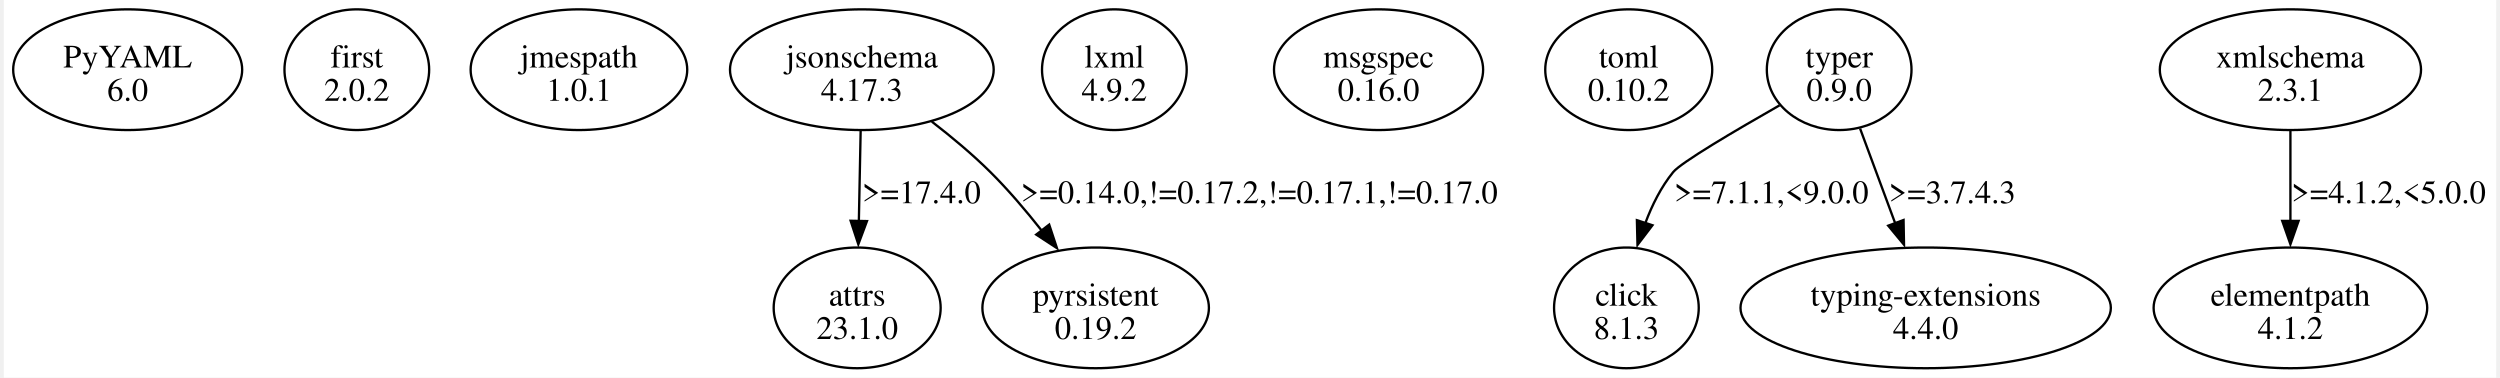
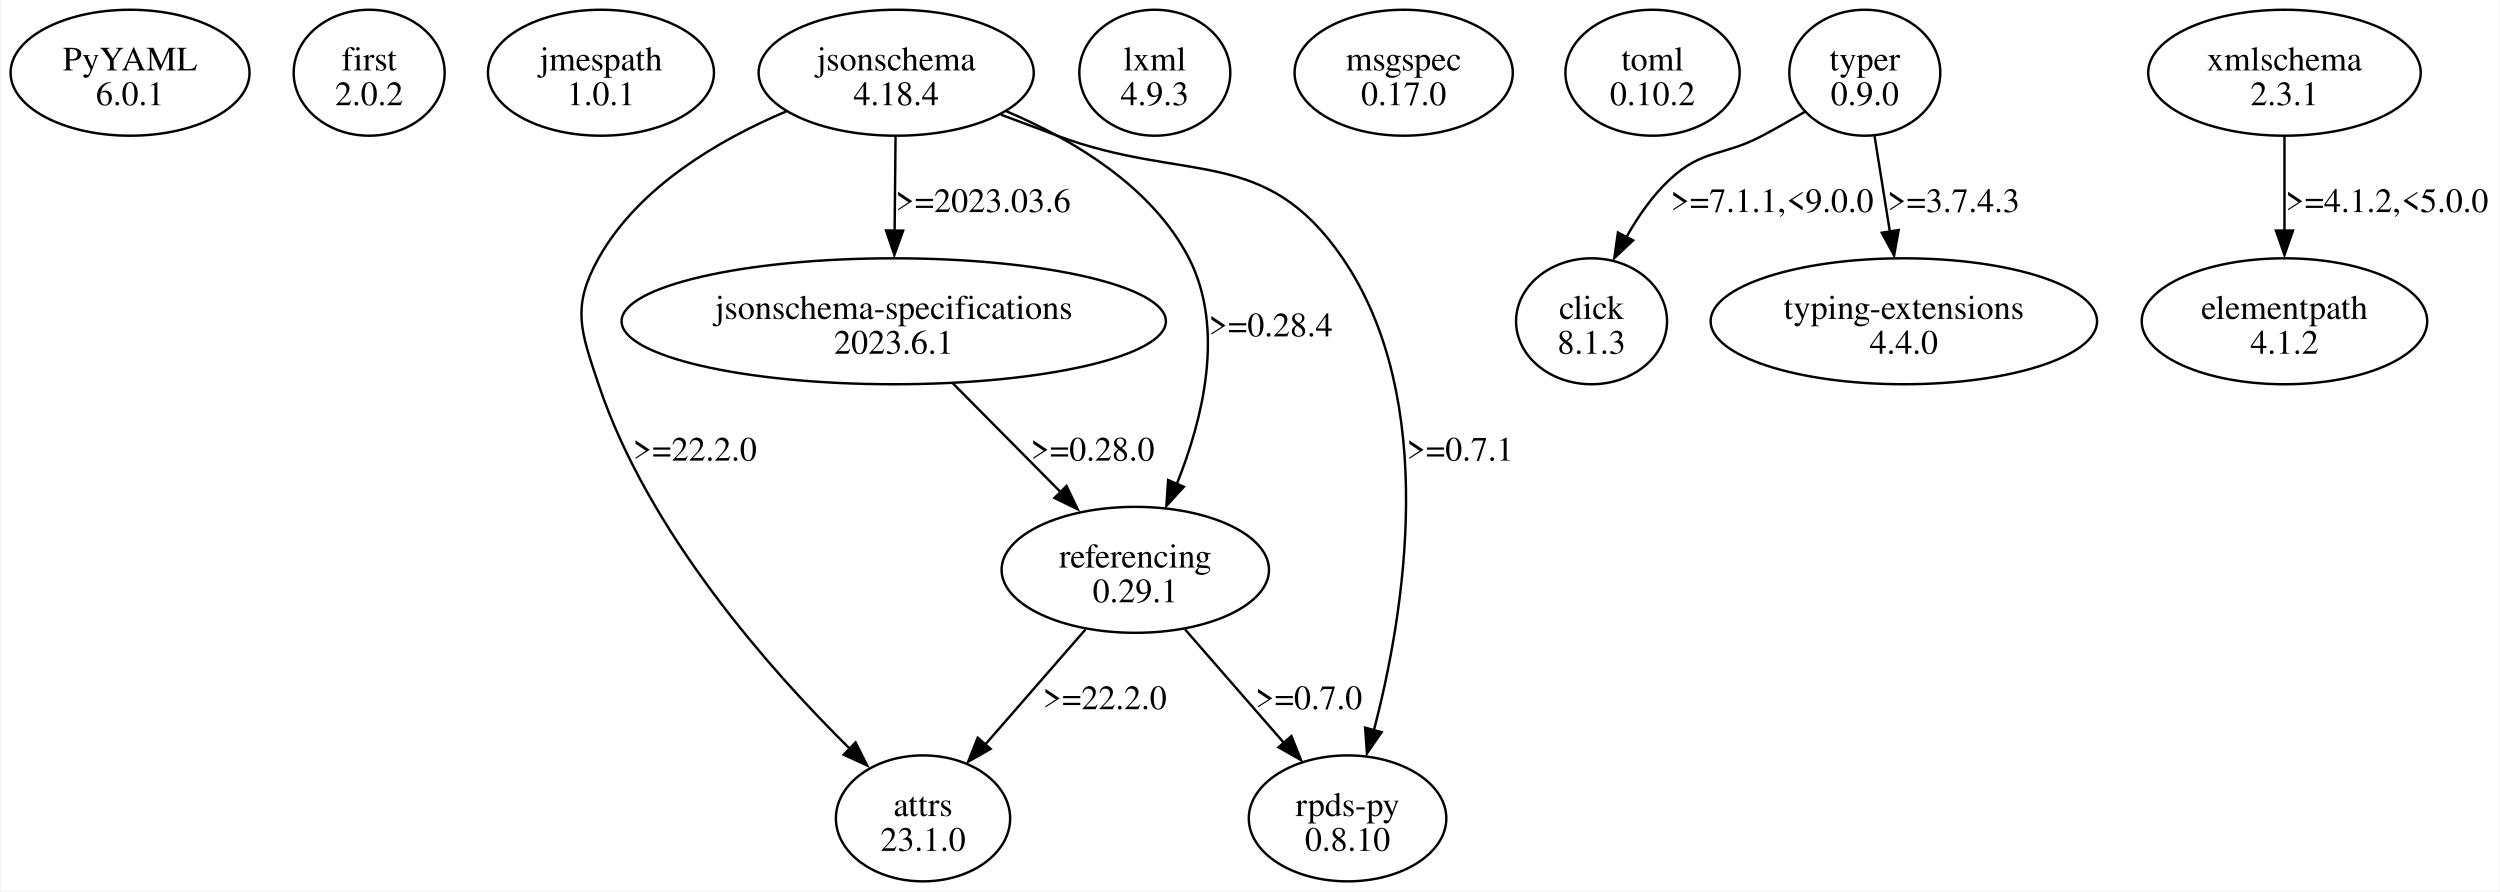
- <svg xmlns="http://www.w3.org/2000/svg" width="1066pt" height="161pt" viewBox="0.00 0.00 1065.97 161.49">
-   <g id="graph0" class="graph" transform="scale(1 1) rotate(0) translate(4 157.49)">
-     <polygon fill="white" stroke="none" points="-4,4 -4,-157.49 1061.97,-157.49 1061.97,4 -4,4" />
+ <svg xmlns="http://www.w3.org/2000/svg" width="1024pt" height="365pt" viewBox="0.00 0.00 1023.97 365.23">
+   <g id="graph0" class="graph" transform="scale(1 1) rotate(0) translate(4 361.23)">
+     <polygon fill="white" stroke="none" points="-4,4 -4,-361.23 1019.97,-361.23 1019.97,4 -4,4" />
    <g id="node1" class="node">
-       <ellipse fill="none" stroke="black" cx="48.97" cy="-127.68" rx="48.97" ry="25.81" />
-       <text text-anchor="middle" x="48.97" y="-128.63" font-family="Times,serif" font-size="14.00">PyYAML</text>
-       <text text-anchor="middle" x="48.97" y="-114.38" font-family="Times,serif" font-size="14.00">6.0</text>
+       <ellipse fill="none" stroke="black" cx="48.97" cy="-331.42" rx="48.97" ry="25.81" />
+       <text text-anchor="middle" x="48.97" y="-332.37" font-family="Times,serif" font-size="14.00">PyYAML</text>
+       <text text-anchor="middle" x="48.97" y="-318.12" font-family="Times,serif" font-size="14.00">6.0.1</text>
    </g>
    <g id="node2" class="node">
-       <ellipse fill="none" stroke="black" cx="146.97" cy="-127.68" rx="30.94" ry="25.81" />
-       <text text-anchor="middle" x="146.97" y="-128.63" font-family="Times,serif" font-size="14.00">first</text>
-       <text text-anchor="middle" x="146.97" y="-114.38" font-family="Times,serif" font-size="14.00">2.0.2</text>
+       <ellipse fill="none" stroke="black" cx="146.97" cy="-331.42" rx="30.94" ry="25.81" />
+       <text text-anchor="middle" x="146.97" y="-332.37" font-family="Times,serif" font-size="14.00">first</text>
+       <text text-anchor="middle" x="146.97" y="-318.12" font-family="Times,serif" font-size="14.00">2.0.2</text>
    </g>
    <g id="node3" class="node">
-       <ellipse fill="none" stroke="black" cx="241.97" cy="-127.68" rx="46.32" ry="25.81" />
-       <text text-anchor="middle" x="241.97" y="-128.63" font-family="Times,serif" font-size="14.00">jmespath</text>
-       <text text-anchor="middle" x="241.97" y="-114.38" font-family="Times,serif" font-size="14.00">1.0.1</text>
+       <ellipse fill="none" stroke="black" cx="241.97" cy="-331.42" rx="46.32" ry="25.81" />
+       <text text-anchor="middle" x="241.97" y="-332.37" font-family="Times,serif" font-size="14.00">jmespath</text>
+       <text text-anchor="middle" x="241.97" y="-318.12" font-family="Times,serif" font-size="14.00">1.0.1</text>
    </g>
    <g id="node4" class="node">
-       <ellipse fill="none" stroke="black" cx="362.97" cy="-127.68" rx="56.39" ry="25.81" />
-       <text text-anchor="middle" x="362.97" y="-128.63" font-family="Times,serif" font-size="14.00">jsonschema</text>
-       <text text-anchor="middle" x="362.97" y="-114.38" font-family="Times,serif" font-size="14.00">4.17.3</text>
+       <ellipse fill="none" stroke="black" cx="362.97" cy="-331.42" rx="56.39" ry="25.81" />
+       <text text-anchor="middle" x="362.97" y="-332.37" font-family="Times,serif" font-size="14.00">jsonschema</text>
+       <text text-anchor="middle" x="362.97" y="-318.12" font-family="Times,serif" font-size="14.00">4.18.4</text>
    </g>
    <g id="node5" class="node">
-       <ellipse fill="none" stroke="black" cx="360.97" cy="-25.81" rx="35.71" ry="25.81" />
-       <text text-anchor="middle" x="360.97" y="-26.76" font-family="Times,serif" font-size="14.00">attrs</text>
-       <text text-anchor="middle" x="360.97" y="-12.51" font-family="Times,serif" font-size="14.00">23.1.0</text>
+       <ellipse fill="none" stroke="black" cx="373.97" cy="-25.81" rx="35.71" ry="25.81" />
+       <text text-anchor="middle" x="373.97" y="-26.76" font-family="Times,serif" font-size="14.00">attrs</text>
+       <text text-anchor="middle" x="373.97" y="-12.51" font-family="Times,serif" font-size="14.00">23.1.0</text>
    </g>
    <g id="edge1" class="edge">
-       <path fill="none" stroke="black" d="M362.46,-101.48C362.23,-89.77 361.94,-75.63 361.69,-62.82" />
-       <polygon fill="black" stroke="black" points="365.17,-62.93 361.47,-53 358.17,-63.07 365.17,-62.93" />
-       <text text-anchor="middle" x="388.47" y="-70.57" font-family="Times,serif" font-size="14.00">&gt;=17.4.0</text>
+       <path fill="none" stroke="black" d="M317.94,-315.6C290.38,-303.93 257.35,-284.66 240.97,-255.36 229.78,-235.33 233.7,-225.5 240.97,-203.74 261.28,-142.92 311.61,-86.22 344.21,-54.1" />
+       <polygon fill="black" stroke="black" points="346.33,-56.95 351.08,-47.48 341.46,-51.92 346.33,-56.95" />
+       <text text-anchor="middle" x="280.47" y="-172.44" font-family="Times,serif" font-size="14.00">&gt;=22.2.0</text>
    </g>
    <g id="node6" class="node">
-       <ellipse fill="none" stroke="black" cx="462.97" cy="-25.81" rx="48.44" ry="25.81" />
-       <text text-anchor="middle" x="462.97" y="-26.76" font-family="Times,serif" font-size="14.00">pyrsistent</text>
-       <text text-anchor="middle" x="462.97" y="-12.51" font-family="Times,serif" font-size="14.00">0.19.2</text>
+       <ellipse fill="none" stroke="black" cx="361.97" cy="-229.55" rx="111.55" ry="25.81" />
+       <text text-anchor="middle" x="361.97" y="-230.5" font-family="Times,serif" font-size="14.00">jsonschema-specifications</text>
+       <text text-anchor="middle" x="361.97" y="-216.25" font-family="Times,serif" font-size="14.00">2023.6.1</text>
    </g>
    <g id="edge2" class="edge">
-       <path fill="none" stroke="black" d="M392.89,-105.48C401.35,-98.95 410.33,-91.46 417.97,-83.87 425.61,-76.28 433.15,-67.41 439.82,-58.95" />
-       <polygon fill="black" stroke="black" points="443.1,-61.43 446.42,-51.36 437.55,-57.16 443.1,-61.43" />
-       <text text-anchor="middle" x="532.97" y="-70.57" font-family="Times,serif" font-size="14.00">&gt;=0.14.0,!=0.17.2,!=0.17.1,!=0.17.0</text>
+       <path fill="none" stroke="black" d="M362.71,-305.21C362.6,-293.51 362.46,-279.37 362.33,-266.56" />
+       <polygon fill="black" stroke="black" points="365.82,-266.7 362.22,-256.74 358.82,-266.77 365.82,-266.7" />
+       <text text-anchor="middle" x="398.59" y="-274.31" font-family="Times,serif" font-size="14.00">&gt;=2023.03.6</text>
    </g>
    <g id="node7" class="node">
-       <ellipse fill="none" stroke="black" cx="470.97" cy="-127.68" rx="30.94" ry="25.81" />
-       <text text-anchor="middle" x="470.97" y="-128.63" font-family="Times,serif" font-size="14.00">lxml</text>
-       <text text-anchor="middle" x="470.97" y="-114.38" font-family="Times,serif" font-size="14.00">4.9.2</text>
+       <ellipse fill="none" stroke="black" cx="460.97" cy="-127.68" rx="54.8" ry="25.81" />
+       <text text-anchor="middle" x="460.97" y="-128.63" font-family="Times,serif" font-size="14.00">referencing</text>
+       <text text-anchor="middle" x="460.97" y="-114.38" font-family="Times,serif" font-size="14.00">0.29.1</text>
+     </g>
+     <g id="edge3" class="edge">
+       <path fill="none" stroke="black" d="M408.2,-315.61C435.51,-303.98 467.87,-284.76 482.97,-255.36 497.82,-226.43 488.65,-189.41 477.98,-162.87" />
+       <polygon fill="black" stroke="black" points="480.87,-161.71 473.71,-153.9 474.43,-164.47 480.87,-161.71" />
+       <text text-anchor="middle" x="516.47" y="-223.37" font-family="Times,serif" font-size="14.00">&gt;=0.28.4</text>
    </g>
    <g id="node8" class="node">
-       <ellipse fill="none" stroke="black" cx="583.97" cy="-127.68" rx="44.72" ry="25.81" />
-       <text text-anchor="middle" x="583.97" y="-128.63" font-family="Times,serif" font-size="14.00">msgspec</text>
-       <text text-anchor="middle" x="583.97" y="-114.38" font-family="Times,serif" font-size="14.00">0.16.0</text>
+       <ellipse fill="none" stroke="black" cx="547.97" cy="-25.81" rx="40.48" ry="25.81" />
+       <text text-anchor="middle" x="547.97" y="-26.76" font-family="Times,serif" font-size="14.00">rpds-py</text>
+       <text text-anchor="middle" x="547.97" y="-12.51" font-family="Times,serif" font-size="14.00">0.8.10</text>
+     </g>
+     <g id="edge4" class="edge">
+       <path fill="none" stroke="black" d="M405.91,-314.22C413.58,-311.34 421.51,-308.38 428.97,-305.61 482.02,-285.89 514.06,-302.1 545.97,-255.36 585.6,-197.28 571.33,-110.1 558.78,-61.94" />
+       <polygon fill="black" stroke="black" points="561.92,-61.15 555.91,-52.42 555.17,-62.99 561.92,-61.15" />
+       <text text-anchor="middle" x="594.09" y="-172.44" font-family="Times,serif" font-size="14.00">&gt;=0.7.1</text>
+     </g>
+     <g id="edge7" class="edge">
+       <path fill="none" stroke="black" d="M386.19,-204.12C399.61,-190.57 416.43,-173.6 430.72,-159.19" />
+       <polygon fill="black" stroke="black" points="432.8,-162.05 437.36,-152.49 427.83,-157.13 432.8,-162.05" />
+       <text text-anchor="middle" x="443.47" y="-172.44" font-family="Times,serif" font-size="14.00">&gt;=0.28.0</text>
+     </g>
+     <g id="edge5" class="edge">
+       <path fill="none" stroke="black" d="M440.57,-103.26C428.28,-89.16 412.53,-71.07 399.42,-56.03" />
+       <polygon fill="black" stroke="black" points="401.67,-54.28 392.46,-49.04 396.39,-58.87 401.67,-54.28" />
+       <text text-anchor="middle" x="448.47" y="-70.57" font-family="Times,serif" font-size="14.00">&gt;=22.2.0</text>
+     </g>
+     <g id="edge6" class="edge">
+       <path fill="none" stroke="black" d="M481.36,-103.26C493.48,-89.35 508.97,-71.57 521.97,-56.66" />
+       <polygon fill="black" stroke="black" points="524.96,-59.55 528.89,-49.71 519.68,-54.95 524.96,-59.55" />
+       <text text-anchor="middle" x="532.09" y="-70.57" font-family="Times,serif" font-size="14.00">&gt;=0.7.0</text>
    </g>
    <g id="node9" class="node">
-       <ellipse fill="none" stroke="black" cx="690.97" cy="-127.68" rx="35.71" ry="25.81" />
-       <text text-anchor="middle" x="690.97" y="-128.63" font-family="Times,serif" font-size="14.00">toml</text>
-       <text text-anchor="middle" x="690.97" y="-114.38" font-family="Times,serif" font-size="14.00">0.10.2</text>
+       <ellipse fill="none" stroke="black" cx="468.97" cy="-331.42" rx="30.94" ry="25.81" />
+       <text text-anchor="middle" x="468.97" y="-332.37" font-family="Times,serif" font-size="14.00">lxml</text>
+       <text text-anchor="middle" x="468.97" y="-318.12" font-family="Times,serif" font-size="14.00">4.9.3</text>
    </g>
    <g id="node10" class="node">
-       <ellipse fill="none" stroke="black" cx="780.97" cy="-127.68" rx="30.94" ry="25.81" />
-       <text text-anchor="middle" x="780.97" y="-128.63" font-family="Times,serif" font-size="14.00">typer</text>
-       <text text-anchor="middle" x="780.97" y="-114.38" font-family="Times,serif" font-size="14.00">0.9.0</text>
+       <ellipse fill="none" stroke="black" cx="570.97" cy="-331.42" rx="44.72" ry="25.81" />
+       <text text-anchor="middle" x="570.97" y="-332.37" font-family="Times,serif" font-size="14.00">msgspec</text>
+       <text text-anchor="middle" x="570.97" y="-318.12" font-family="Times,serif" font-size="14.00">0.17.0</text>
    </g>
    <g id="node11" class="node">
-       <ellipse fill="none" stroke="black" cx="689.97" cy="-25.81" rx="30.94" ry="25.81" />
-       <text text-anchor="middle" x="689.97" y="-26.76" font-family="Times,serif" font-size="14.00">click</text>
-       <text text-anchor="middle" x="689.97" y="-12.51" font-family="Times,serif" font-size="14.00">8.1.3</text>
-     </g>
-     <g id="edge3" class="edge">
-       <path fill="none" stroke="black" d="M755.51,-112.46C736.53,-101.66 713.33,-88 709.97,-83.87 704.82,-77.54 700.96,-69.8 698.07,-62.08" />
-       <polygon fill="black" stroke="black" points="701.12,-61.15 694.71,-52.72 694.46,-63.31 701.12,-61.15" />
-       <text text-anchor="middle" x="751.97" y="-70.57" font-family="Times,serif" font-size="14.00">&gt;=7.1.1,&lt;9.0.0</text>
+       <ellipse fill="none" stroke="black" cx="672.97" cy="-331.42" rx="35.71" ry="25.81" />
+       <text text-anchor="middle" x="672.97" y="-332.37" font-family="Times,serif" font-size="14.00">toml</text>
+       <text text-anchor="middle" x="672.97" y="-318.12" font-family="Times,serif" font-size="14.00">0.10.2</text>
    </g>
    <g id="node12" class="node">
-       <ellipse fill="none" stroke="black" cx="817.97" cy="-25.81" rx="79.2" ry="25.81" />
-       <text text-anchor="middle" x="817.97" y="-26.76" font-family="Times,serif" font-size="14.00">typing-extensions</text>
-       <text text-anchor="middle" x="817.97" y="-12.51" font-family="Times,serif" font-size="14.00">4.4.0</text>
-     </g>
-     <g id="edge4" class="edge">
-       <path fill="none" stroke="black" d="M789.92,-102.5C794.41,-90.39 799.93,-75.48 804.89,-62.11" />
-       <polygon fill="black" stroke="black" points="808.51,-63.4 808.71,-52.81 801.95,-60.97 808.51,-63.4" />
-       <text text-anchor="middle" x="829.34" y="-70.57" font-family="Times,serif" font-size="14.00">&gt;=3.7.4.3</text>
+       <ellipse fill="none" stroke="black" cx="759.97" cy="-331.42" rx="30.94" ry="25.81" />
+       <text text-anchor="middle" x="759.97" y="-332.37" font-family="Times,serif" font-size="14.00">typer</text>
+       <text text-anchor="middle" x="759.97" y="-318.12" font-family="Times,serif" font-size="14.00">0.9.0</text>
    </g>
    <g id="node13" class="node">
-       <ellipse fill="none" stroke="black" cx="973.97" cy="-127.68" rx="55.86" ry="25.81" />
-       <text text-anchor="middle" x="973.97" y="-128.63" font-family="Times,serif" font-size="14.00">xmlschema</text>
-       <text text-anchor="middle" x="973.97" y="-114.38" font-family="Times,serif" font-size="14.00">2.3.1</text>
+       <ellipse fill="none" stroke="black" cx="647.97" cy="-229.55" rx="30.94" ry="25.81" />
+       <text text-anchor="middle" x="647.97" y="-230.5" font-family="Times,serif" font-size="14.00">click</text>
+       <text text-anchor="middle" x="647.97" y="-216.25" font-family="Times,serif" font-size="14.00">8.1.3</text>
+     </g>
+     <g id="edge8" class="edge">
+       <path fill="none" stroke="black" d="M735.31,-315.34C729.66,-312.04 723.65,-308.62 717.97,-305.61 701.46,-296.85 693.63,-300.36 679.97,-287.61 672.93,-281.03 667.04,-272.55 662.31,-264.15" />
+       <polygon fill="black" stroke="black" points="665,-262.72 657.3,-255.44 658.78,-265.93 665,-262.72" />
+       <text text-anchor="middle" x="721.97" y="-274.31" font-family="Times,serif" font-size="14.00">&gt;=7.1.1,&lt;9.0.0</text>
    </g>
    <g id="node14" class="node">
-       <ellipse fill="none" stroke="black" cx="973.97" cy="-25.81" rx="58.51" ry="25.81" />
-       <text text-anchor="middle" x="973.97" y="-26.76" font-family="Times,serif" font-size="14.00">elementpath</text>
-       <text text-anchor="middle" x="973.97" y="-12.51" font-family="Times,serif" font-size="14.00">4.1.2</text>
+       <ellipse fill="none" stroke="black" cx="775.97" cy="-229.55" rx="79.2" ry="25.81" />
+       <text text-anchor="middle" x="775.97" y="-230.5" font-family="Times,serif" font-size="14.00">typing-extensions</text>
+       <text text-anchor="middle" x="775.97" y="-216.25" font-family="Times,serif" font-size="14.00">4.4.0</text>
    </g>
-     <g id="edge5" class="edge">
-       <path fill="none" stroke="black" d="M973.97,-101.48C973.97,-89.77 973.97,-75.63 973.97,-62.82" />
-       <polygon fill="black" stroke="black" points="977.47,-63 973.97,-53 970.47,-63 977.47,-63" />
-       <text text-anchor="middle" x="1015.97" y="-70.57" font-family="Times,serif" font-size="14.00">&gt;=4.1.2,&lt;5.0.0</text>
+     <g id="edge9" class="edge">
+       <path fill="none" stroke="black" d="M763.96,-305.47C765.87,-293.56 768.19,-279.08 770.28,-266.04" />
+       <polygon fill="black" stroke="black" points="773.84,-266.95 771.97,-256.52 766.93,-265.84 773.84,-266.95" />
+       <text text-anchor="middle" x="796.34" y="-274.31" font-family="Times,serif" font-size="14.00">&gt;=3.7.4.3</text>
+     </g>
+     <g id="node15" class="node">
+       <ellipse fill="none" stroke="black" cx="931.97" cy="-331.42" rx="55.86" ry="25.81" />
+       <text text-anchor="middle" x="931.97" y="-332.37" font-family="Times,serif" font-size="14.00">xmlschema</text>
+       <text text-anchor="middle" x="931.97" y="-318.12" font-family="Times,serif" font-size="14.00">2.3.1</text>
+     </g>
+     <g id="node16" class="node">
+       <ellipse fill="none" stroke="black" cx="931.97" cy="-229.55" rx="58.51" ry="25.81" />
+       <text text-anchor="middle" x="931.97" y="-230.5" font-family="Times,serif" font-size="14.00">elementpath</text>
+       <text text-anchor="middle" x="931.97" y="-216.25" font-family="Times,serif" font-size="14.00">4.1.2</text>
+     </g>
+     <g id="edge10" class="edge">
+       <path fill="none" stroke="black" d="M931.97,-305.21C931.97,-293.51 931.97,-279.37 931.97,-266.56" />
+       <polygon fill="black" stroke="black" points="935.47,-266.74 931.97,-256.74 928.47,-266.74 935.47,-266.74" />
+       <text text-anchor="middle" x="973.97" y="-274.31" font-family="Times,serif" font-size="14.00">&gt;=4.1.2,&lt;5.0.0</text>
    </g>
  </g>
</svg>
